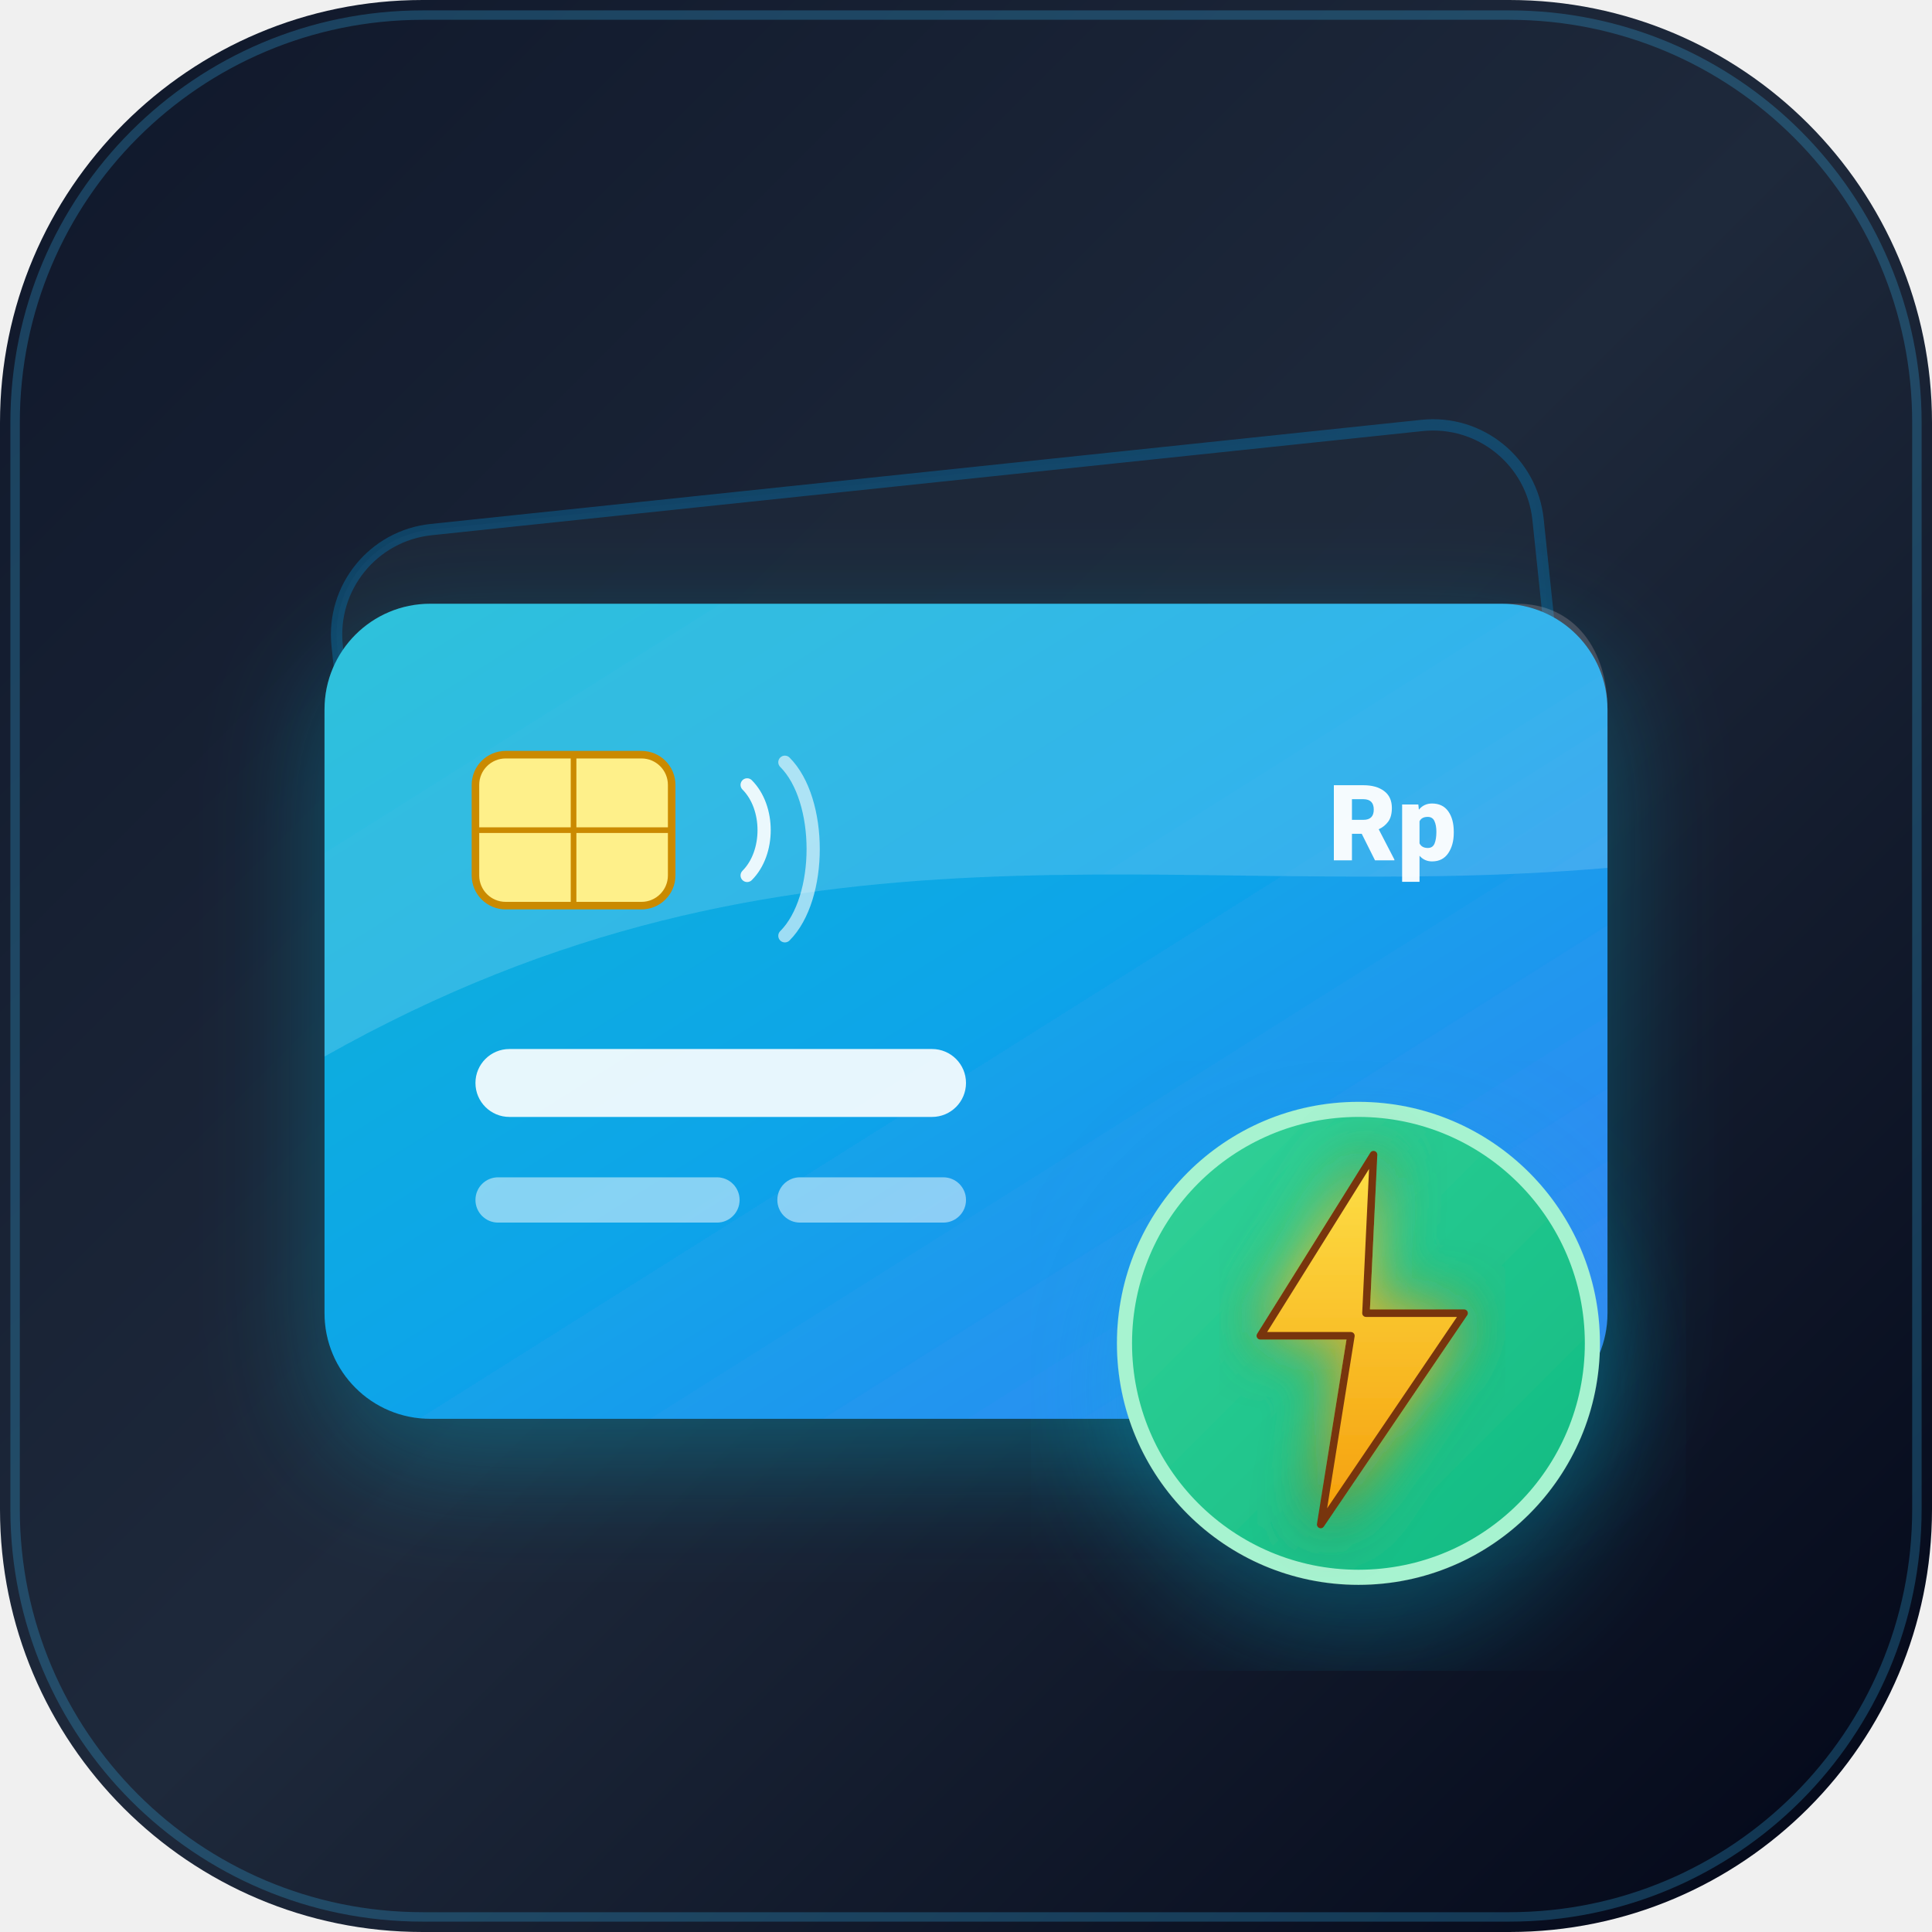
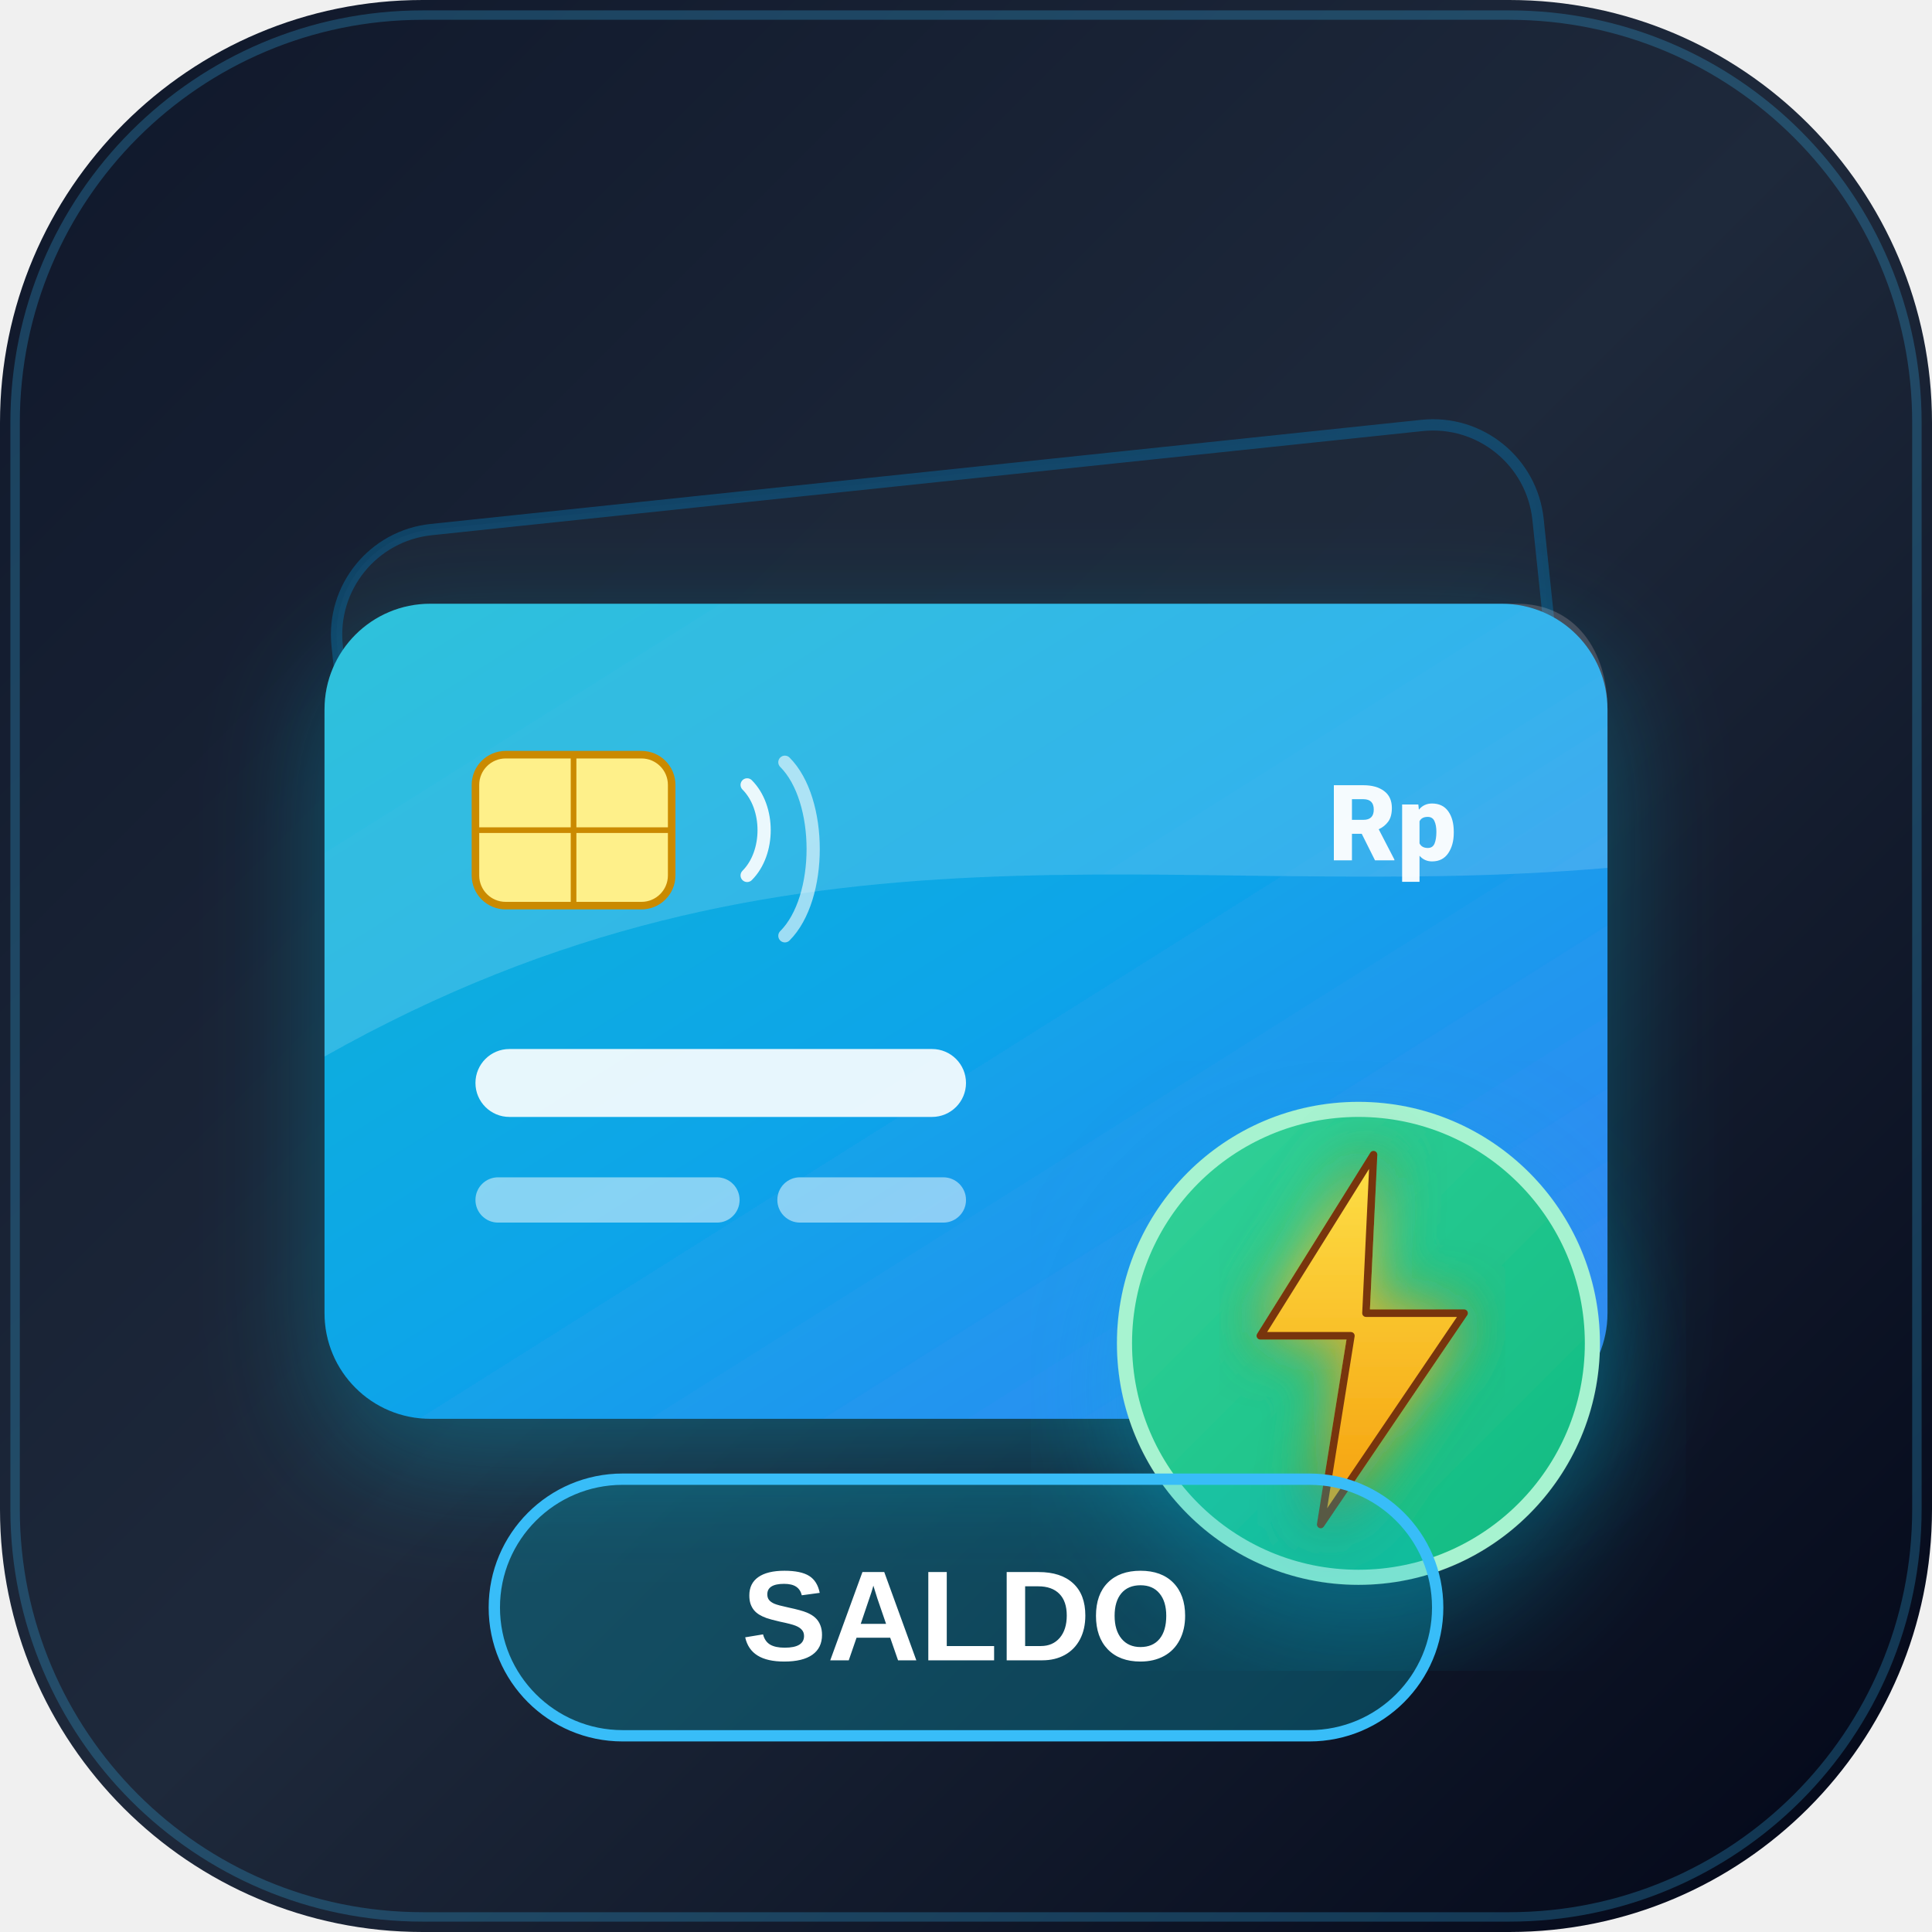
<svg xmlns="http://www.w3.org/2000/svg" viewBox="0 0 512 512" width="100%" height="100%">
  <defs>
    <linearGradient id="bgGrad" x1="0%" y1="0%" x2="100%" y2="100%">
      <stop offset="0%" stop-color="#0F172A" />
      <stop offset="50%" stop-color="#1E293B" />
      <stop offset="100%" stop-color="#020617" />
    </linearGradient>
    <linearGradient id="cardGrad" x1="0%" y1="0%" x2="100%" y2="100%">
      <stop offset="0%" stop-color="#06B6D4" />
      <stop offset="50%" stop-color="#0EA5E9" />
      <stop offset="100%" stop-color="#3B82F6" />
    </linearGradient>
    <linearGradient id="coinGrad" x1="0%" y1="0%" x2="100%" y2="100%">
      <stop offset="0%" stop-color="#34D399" />
      <stop offset="100%" stop-color="#10B981" />
    </linearGradient>
    <linearGradient id="boltGrad" x1="0%" y1="0%" x2="0%" y2="100%">
      <stop offset="0%" stop-color="#FDE047" />
      <stop offset="100%" stop-color="#F59E0B" />
    </linearGradient>
    <filter id="shadow" x="-20%" y="-20%" width="140%" height="140%">
      <feDropShadow dx="0" dy="12" stdDeviation="16" flood-color="#06B6D4" flood-opacity="0.35" />
    </filter>
    <filter id="glow" x="-20%" y="-20%" width="140%" height="140%">
      <feGaussianBlur stdDeviation="8" result="blur" />
      <feComposite in="SourceGraphic" in2="blur" operator="over" />
    </filter>
  </defs>
  <rect width="512" height="512" rx="112" fill="url(#bgGrad)" />
  <rect width="504" height="504" x="4" y="4" rx="108" fill="none" stroke="#38BDF8" stroke-width="2.5" stroke-opacity="0.25" />
  <rect x="96" y="126" width="320" height="200" rx="28" fill="#1E293B" stroke="#0284C7" stroke-width="3" stroke-opacity="0.5" opacity="0.7" transform="rotate(-6 256 226)" />
  <g filter="url(#shadow)">
    <rect x="86" y="160" width="340" height="216" rx="28" fill="url(#cardGrad)" />
    <path d="M 86 188 C 86 172.5 98.5 160 114 160 L 402 160 C 417.5 160 426 172.5 426 188 L 426 230 C 310 240 210 210 86 280 Z" fill="#FFFFFF" opacity="0.16" />
    <rect x="126" y="200" width="52" height="40" rx="8" fill="#FEF08A" stroke="#CA8A04" stroke-width="2" />
    <line x1="126" y1="220" x2="178" y2="220" stroke="#CA8A04" stroke-width="1.5" />
    <line x1="152" y1="200" x2="152" y2="240" stroke="#CA8A04" stroke-width="1.5" />
    <path d="M 198 208 C 204 214 204 226 198 232" fill="none" stroke="#FFFFFF" stroke-width="3.5" stroke-linecap="round" opacity="0.9" />
    <path d="M 208 202 C 218 212 218 238 208 248" fill="none" stroke="#FFFFFF" stroke-width="3.5" stroke-linecap="round" opacity="0.6" />
    <text x="386" y="228" font-family="-apple-system, BlinkMacSystemFont, 'Segoe UI', Roboto, sans-serif" font-size="28" font-weight="900" fill="#FFFFFF" text-anchor="end" opacity="0.95">Rp</text>
    <rect x="126" y="278" width="130" height="18" rx="9" fill="#FFFFFF" opacity="0.9" />
    <rect x="126" y="312" width="70" height="12" rx="6" fill="#FFFFFF" opacity="0.5" />
    <rect x="206" y="312" width="50" height="12" rx="6" fill="#FFFFFF" opacity="0.5" />
  </g>
  <g filter="url(#shadow)">
    <circle cx="360" cy="356" r="62" fill="url(#coinGrad)" stroke="#A7F3D0" stroke-width="4" />
    <path d="M 364 306 L 334 354 L 358 354 L 350 404 L 388 348 L 362 348 Z" fill="url(#boltGrad)" stroke="#78350F" stroke-width="2" stroke-linejoin="round" filter="url(#glow)" />
  </g>
+   <rect x="131" y="392" width="250" height="68" rx="34" fill="rgba(6, 182, 212, 0.28)" stroke="#38BDF8" stroke-width="3" />
+   <text x="256" y="440" font-family="Segoe UI, Arial, sans-serif" font-weight="bold" font-size="34" fill="#FFFFFF" text-anchor="middle">SALDO</text>
</svg>
